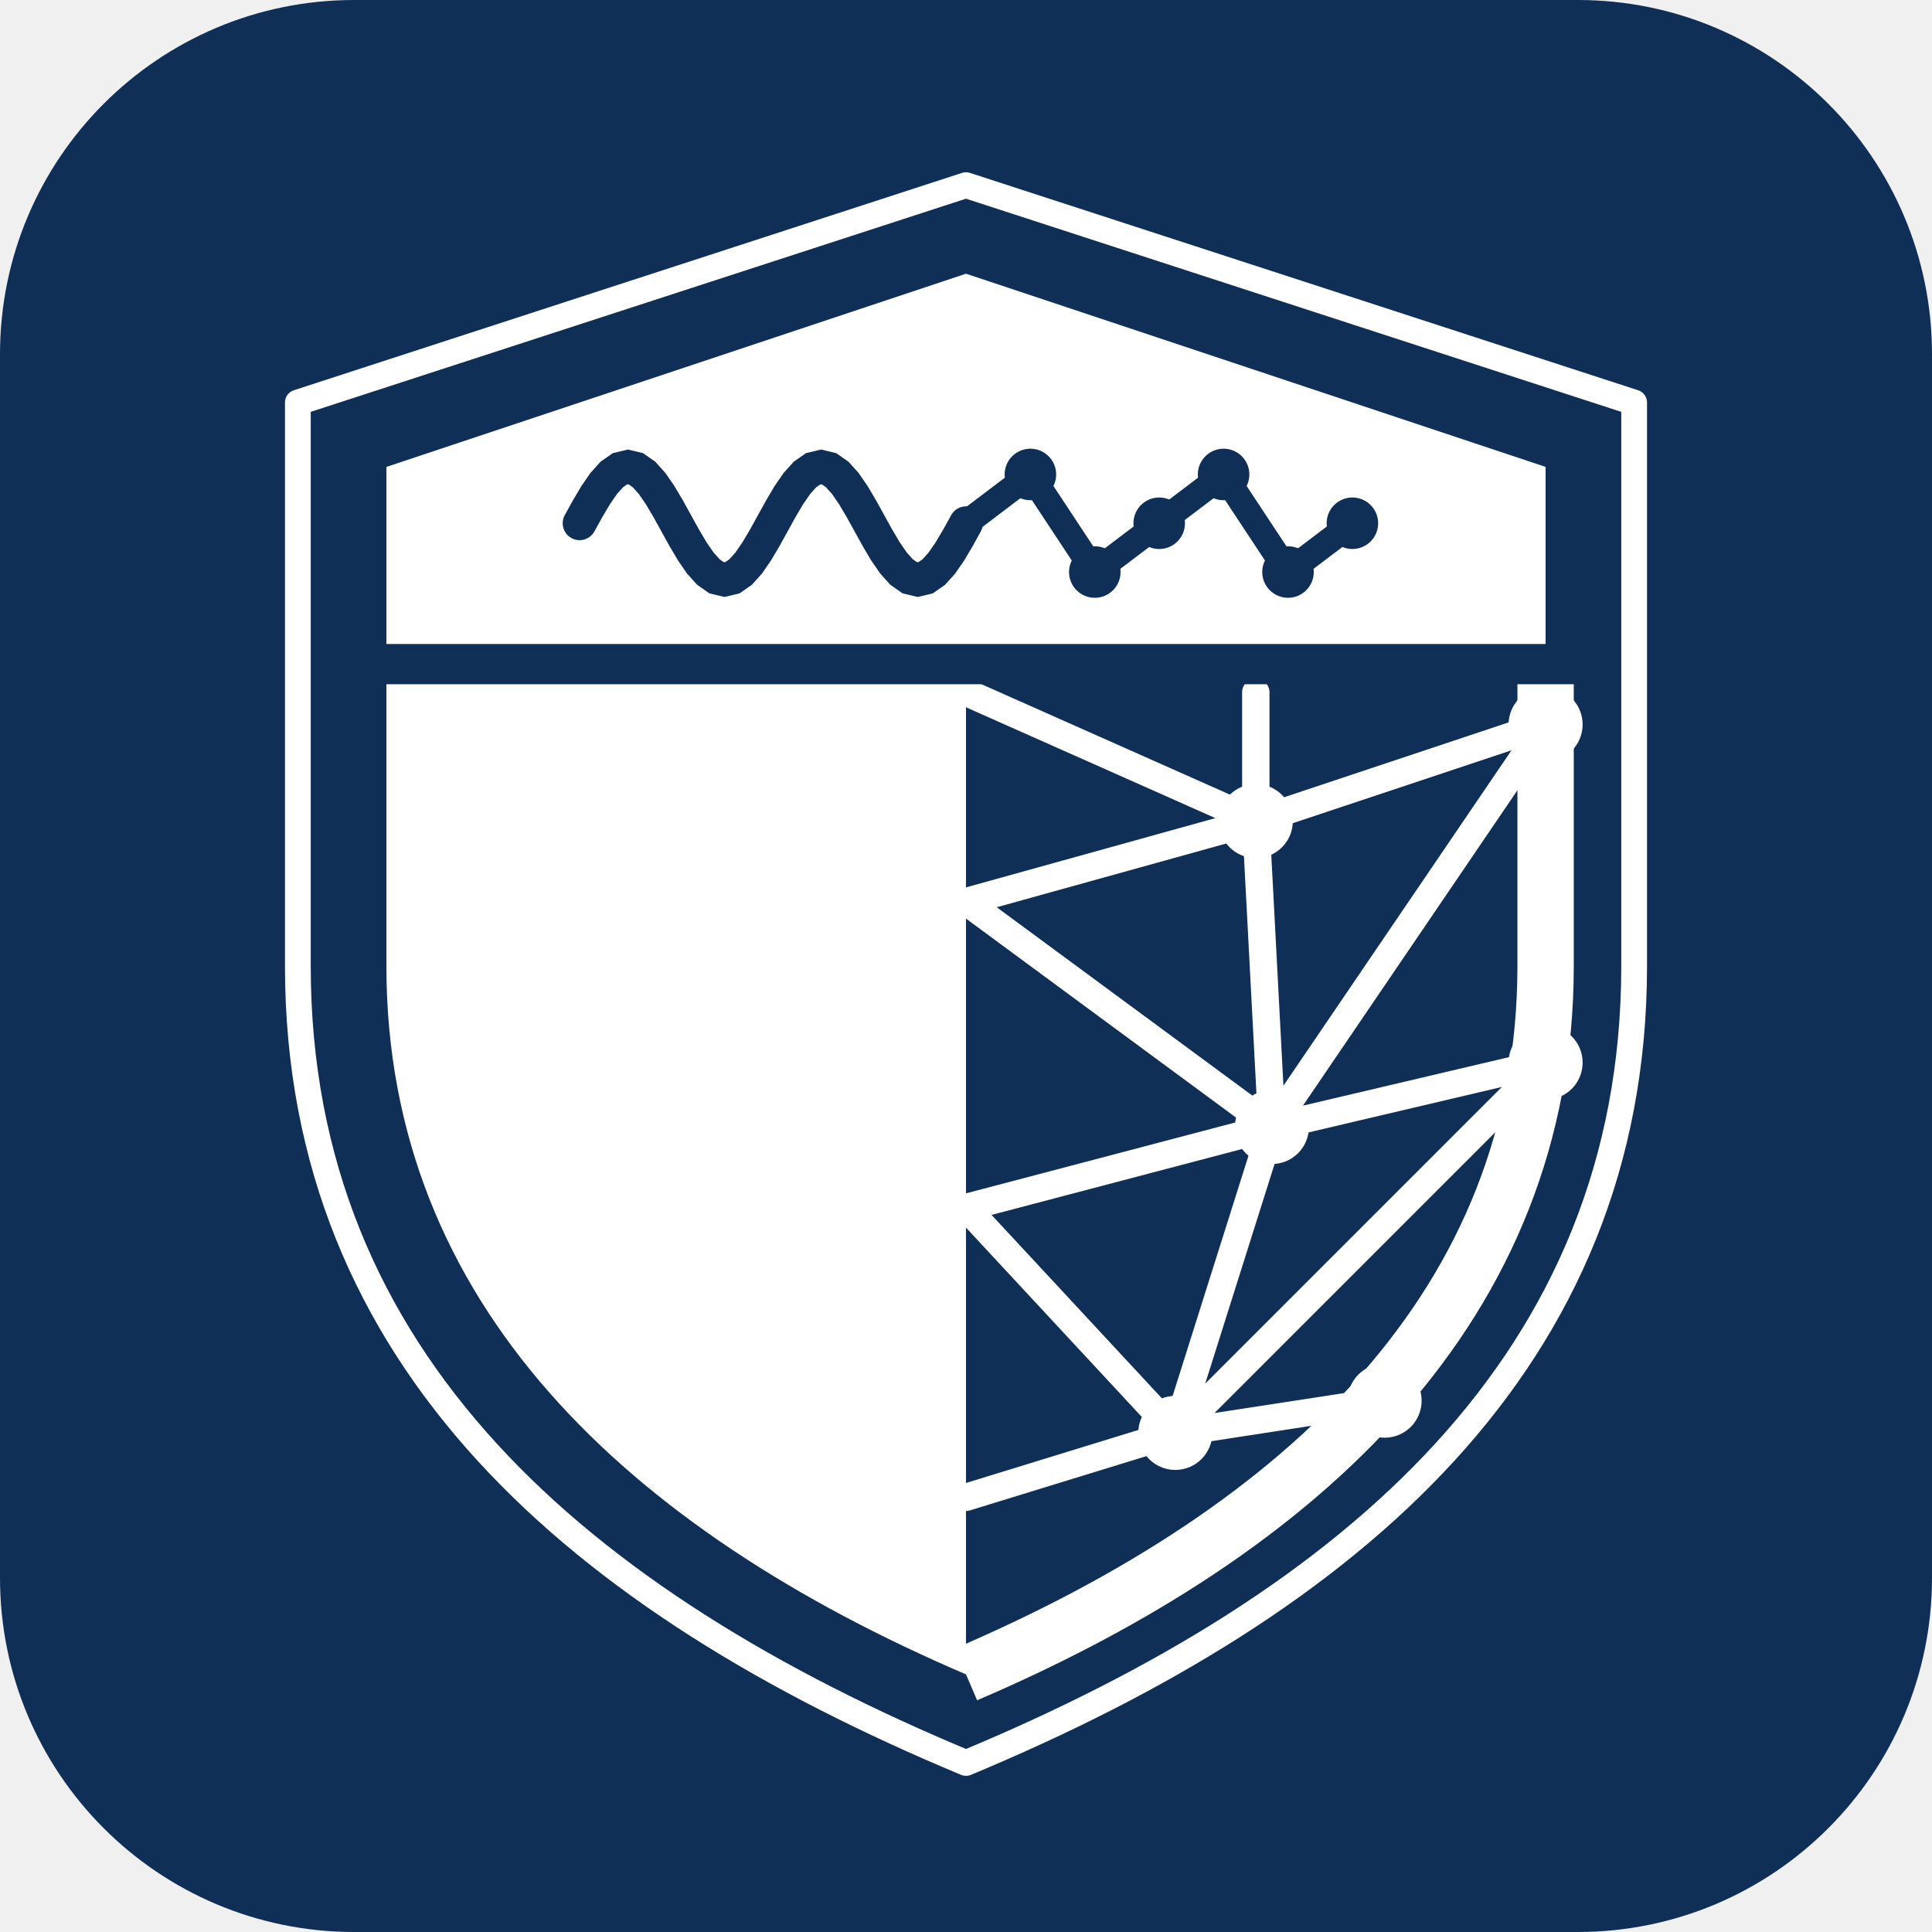
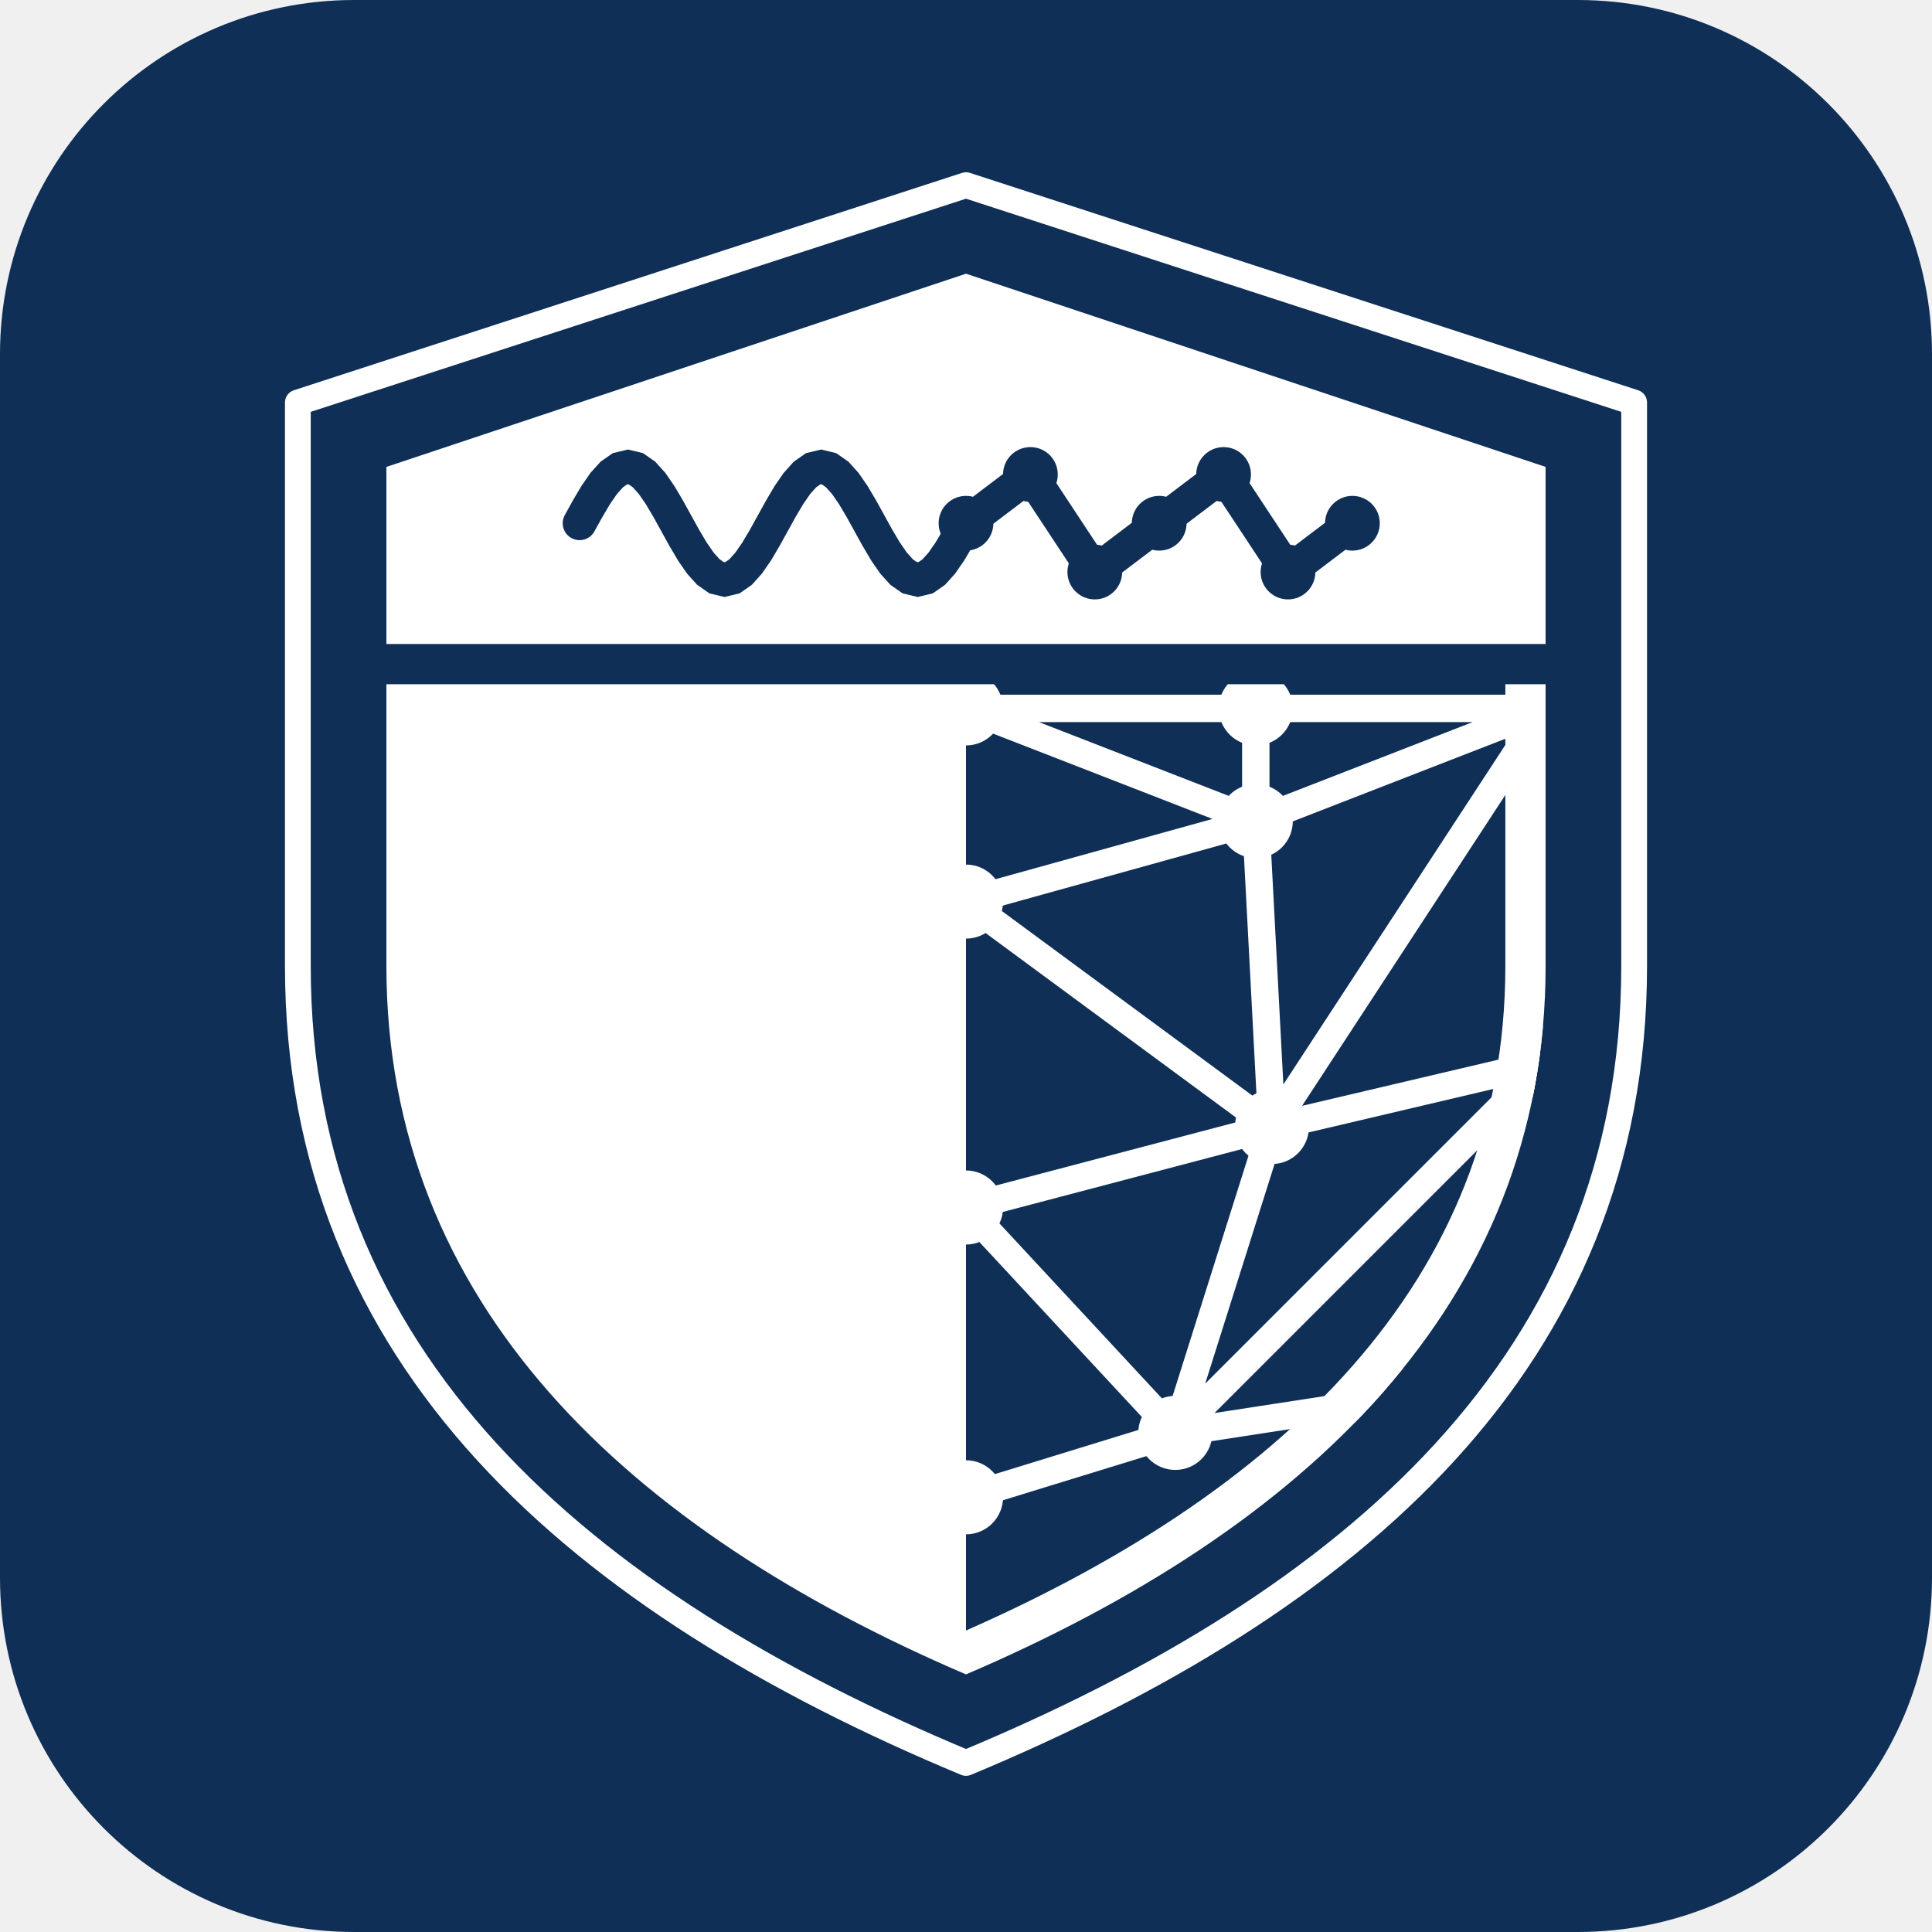
<svg xmlns="http://www.w3.org/2000/svg" viewBox="-20 -20 240 240" role="img" aria-label="ACPS Lab">
  <rect x="-20" y="-20" width="240" height="240" rx="44" fill="#0f2f57" />
  <defs>
    <clipPath id="ic-clip">
      <path d="M100 14 L172 38 V100 C172 142 142 170 100 188 C58 170 28 142 28 100 V38 Z" />
    </clipPath>
    <mask id="ic-ko" maskUnits="userSpaceOnUse" x="0" y="0" width="200" height="200">
      <rect width="200" height="200" fill="#fff" />
      <path d="M52.0 45.00 L53.0 43.19 L54.0 41.50 L55.0 40.05 L56.0 38.94 L57.0 38.24 L58.0 38.00 L59.0 38.24 L60.0 38.94 L61.0 40.05 L62.0 41.50 L63.0 43.19 L64.0 45.00 L65.0 46.81 L66.0 48.50 L67.0 49.95 L68.0 51.06 L69.0 51.76 L70.0 52.00 L71.0 51.76 L72.0 51.06 L73.0 49.95 L74.0 48.50 L75.0 46.81 L76.0 45.00 L77.0 43.19 L78.0 41.50 L79.0 40.05 L80.0 38.94 L81.0 38.24 L82.0 38.00 L83.0 38.24 L84.0 38.94 L85.0 40.05 L86.0 41.50 L87.0 43.19 L88.0 45.00 L89.0 46.81 L90.0 48.50 L91.0 49.95 L92.0 51.06 L93.0 51.76 L94.0 52.00 L95.0 51.76 L96.0 51.06 L97.0 49.95 L98.0 48.50 L99.0 46.81 L100.0 45.00" fill="none" stroke="#000" stroke-width="4.2" stroke-linecap="round" />
-       <path d="M100 45.00 L108 38.94 L116 51.06 L124 45.00 L132 38.94 L140 51.06 L148 45.00" fill="none" stroke="#000" stroke-width="3.2" />
-       <circle cx="108" cy="38.94" r="3.2" fill="#000" />
-       <circle cx="116" cy="51.06" r="3.2" fill="#000" />
-       <circle cx="124" cy="45.00" r="3.2" fill="#000" />
-       <circle cx="132" cy="38.94" r="3.2" fill="#000" />
-       <circle cx="140" cy="51.06" r="3.2" fill="#000" />
-       <circle cx="148" cy="45.00" r="3.2" fill="#000" />
+       <path d="M100 45.00 L108 38.94 L116 51.06 L124 45.00 L132 38.94 L140 51.06 L148 45.00" fill="none" stroke="#000" stroke-width="4.2" stroke-linejoin="round" stroke-linecap="round" />
+       <circle cx="100" cy="45.00" r="3.4" fill="#000" />
+       <circle cx="108" cy="38.94" r="3.4" fill="#000" />
+       <circle cx="116" cy="51.06" r="3.4" fill="#000" />
+       <circle cx="124" cy="45.00" r="3.4" fill="#000" />
+       <circle cx="132" cy="38.94" r="3.4" fill="#000" />
+       <circle cx="140" cy="51.06" r="3.4" fill="#000" />
+       <circle cx="148" cy="45.00" r="3.4" fill="#000" />
      <rect x="0" y="60" width="200" height="5" fill="#000" />
    </mask>
  </defs>
  <path d="M100 3 L183 30 V100 C183 149 148 179 100 199 C52 179 17 149 17 100 V30 Z" fill="none" stroke="#ffffff" stroke-width="3.2" stroke-linejoin="round" />
  <g mask="url(#ic-ko)">
    <g clip-path="url(#ic-clip)">
      <rect x="0" y="0" width="200" height="62" fill="#ffffff" />
      <rect x="0" y="62" width="100" height="140" fill="#ffffff" />
    </g>
-     <path d="M172 62 V100 C172 142 142 170 100 188" fill="none" stroke="#ffffff" stroke-width="7" stroke-linejoin="round" />
-     <path d="M136 82 L172 70 M136 82 L100 92 M136 82 L138 120 M100 92 L138 120 M172 70 L138 120 M138 120 L172 112 M138 120 L100 130 M138 120 L126 158 M100 130 L126 158 M172 112 L126 158 M126 158 L100 166 M126 158 L152 154 M100 66 L136 82 M136 66 L136 82" fill="none" stroke="#ffffff" stroke-width="3.4" stroke-linecap="round" />
-     <g fill="#ffffff">
-       <circle cx="172" cy="70" r="4.6" />
-       <circle cx="172" cy="112" r="4.6" />
-       <circle cx="152" cy="154" r="4.6" />
-       <circle cx="136" cy="82" r="4.6" />
-       <circle cx="138" cy="120" r="4.6" />
-       <circle cx="126" cy="158" r="4.6" />
+     <g clip-path="url(#ic-clip)">
+       <path d="M172 56 V100 C172 142 142 170 100 188" fill="none" stroke="#ffffff" stroke-width="10" stroke-linejoin="round" />
+     </g>
+     <g clip-path="url(#ic-clip)">
+       <path d="M136 82 L172 68 M136 82 L100 92 M136 82 L138 120 M100 92 L138 120 M172 68 L138 120 M138 120 L172 112 M138 120 L100 130 M138 120 L126 158 M100 130 L126 158 M172 112 L126 158 M126 158 L100 166 M126 158 L152 154 M100 68 L136 82 M136 68 L136 82 M100 68 L172 68" fill="none" stroke="#ffffff" stroke-width="3.4" stroke-linecap="round" />
+       <g fill="#ffffff">
+         <circle cx="172" cy="68" r="4.6" />
+         <circle cx="172" cy="112" r="4.6" />
+         <circle cx="152" cy="154" r="4.6" />
+         <circle cx="136" cy="82" r="4.6" />
+         <circle cx="138" cy="120" r="4.6" />
+         <circle cx="126" cy="158" r="4.6" />
+         <circle cx="100" cy="92" r="4.6" />
+         <circle cx="100" cy="130" r="4.6" />
+         <circle cx="100" cy="166" r="4.6" />
+         <circle cx="100" cy="68" r="4.6" />
+         <circle cx="136" cy="68" r="4.6" />
+       </g>
    </g>
  </g>
</svg>
